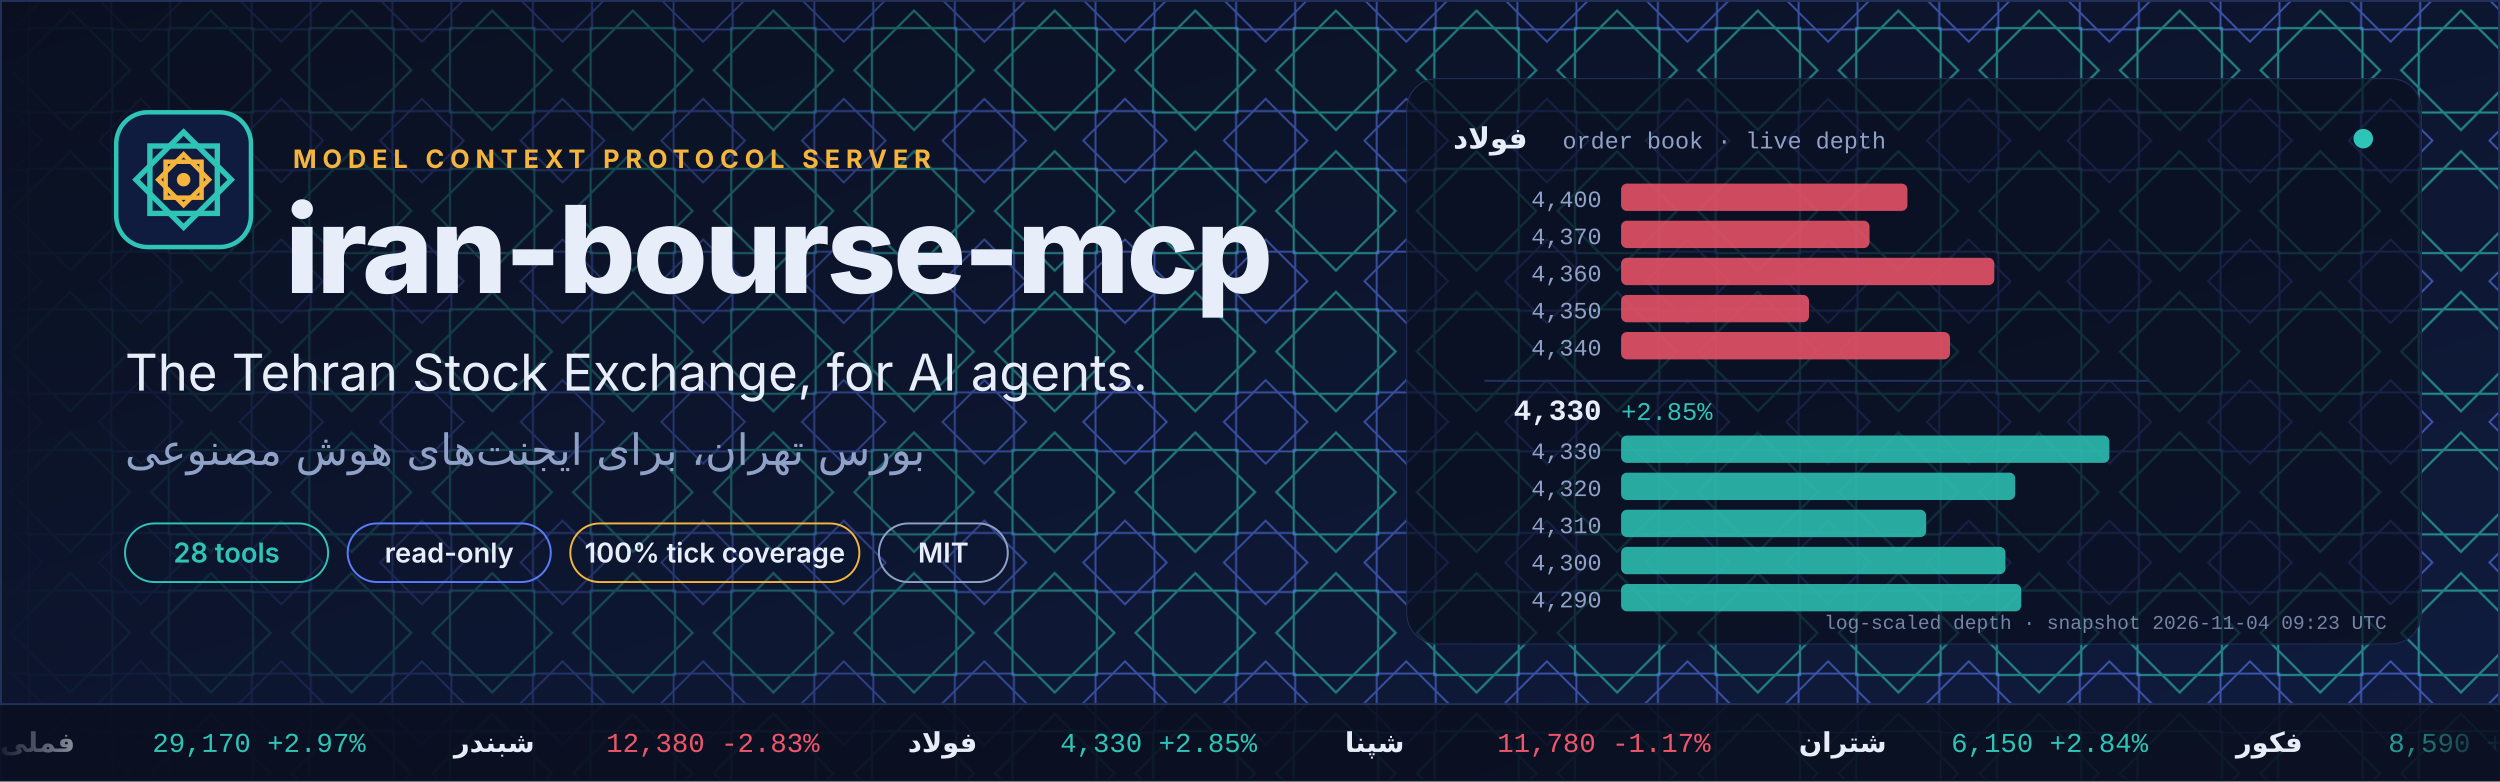
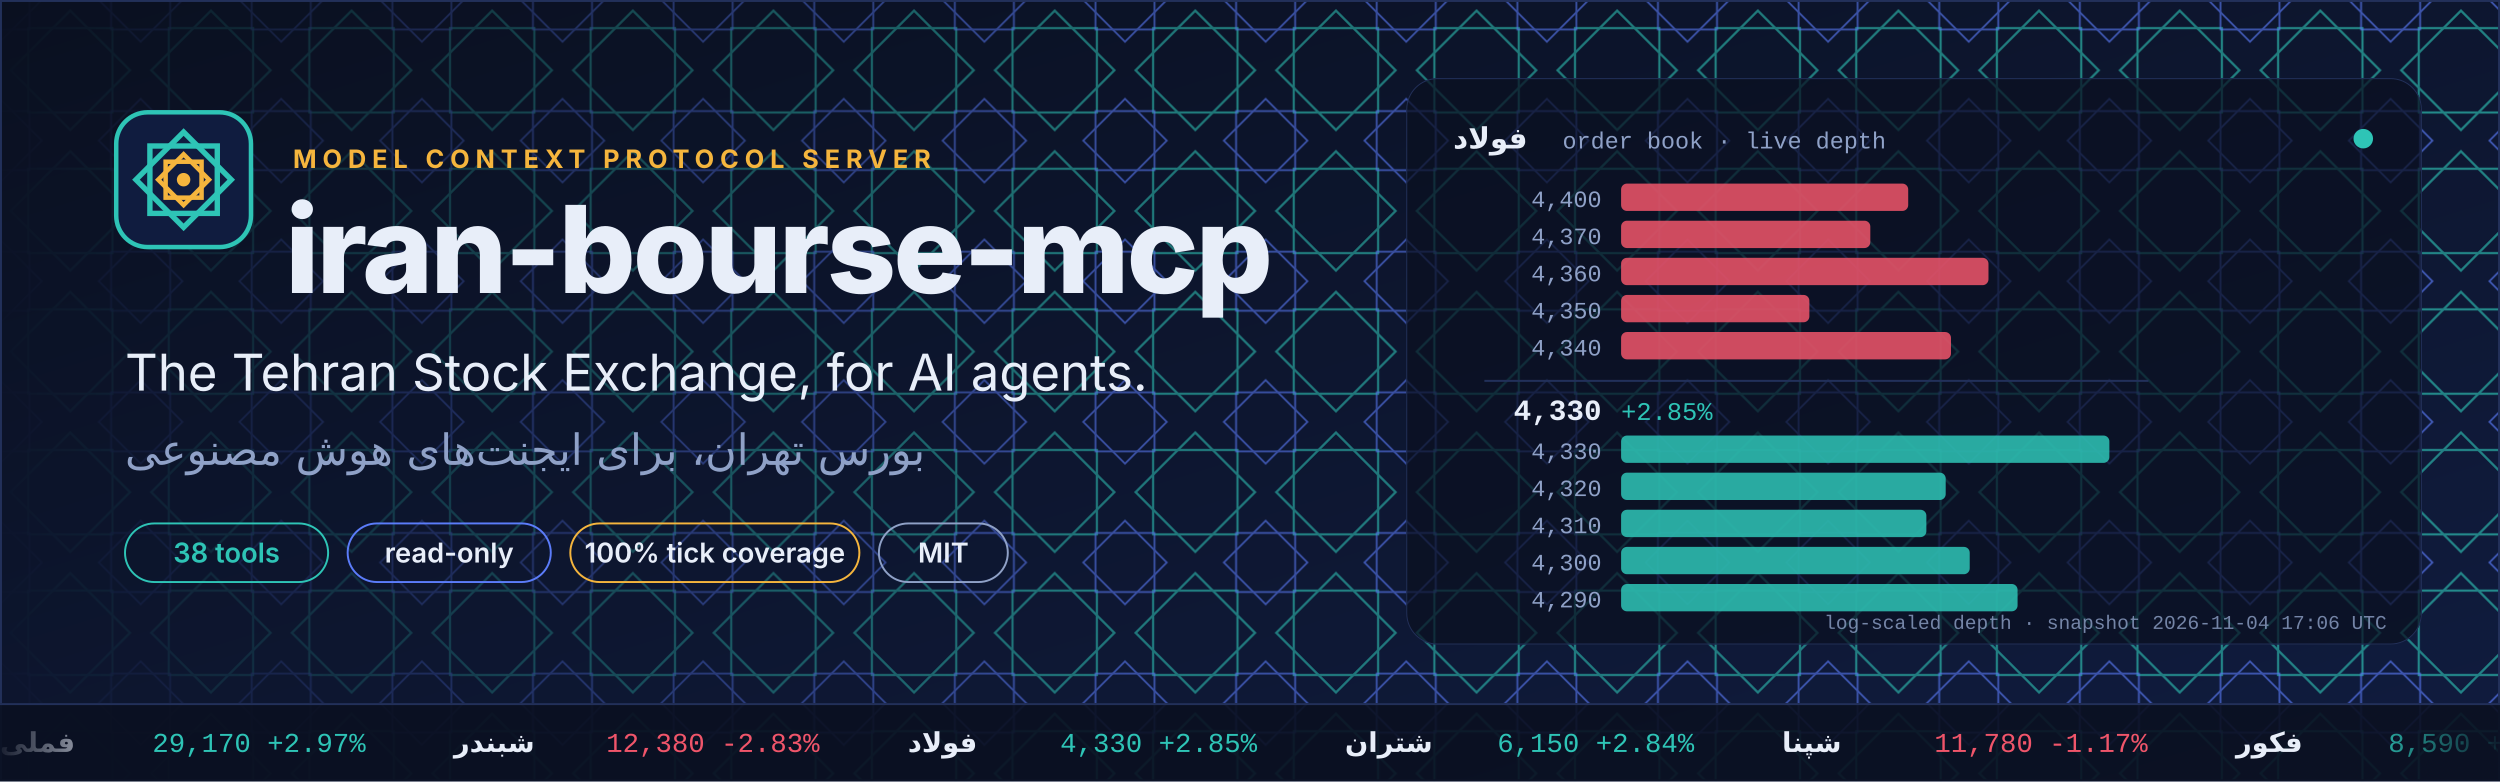
<svg xmlns="http://www.w3.org/2000/svg" viewBox="0 0 1280 400" width="1280" height="400" role="img" aria-label="iran-bourse-mcp: the Tehran Stock Exchange for AI agents">
  <defs>
    <linearGradient id="bg" x1="0" y1="0" x2="1" y2="1">
      <stop offset="0" stop-color="#0A1020" />
      <stop offset="1" stop-color="#101C3F" />
    </linearGradient>
    <linearGradient id="fade" x1="0" y1="0" x2="1" y2="0">
      <stop offset="0" stop-color="#fff" stop-opacity="0" />
      <stop offset=".45" stop-color="#fff" stop-opacity=".9" />
      <stop offset="1" stop-color="#fff" />
    </linearGradient>
    <mask id="m">
      <rect width="1280" height="400" fill="url(#fade)" />
    </mask>
    <linearGradient id="tfade" x1="0" y1="0" x2="1" y2="0">
      <stop offset="0" stop-color="#fff" stop-opacity="0" />
      <stop offset=".06" stop-color="#fff" />
      <stop offset=".94" stop-color="#fff" />
      <stop offset="1" stop-color="#fff" stop-opacity="0" />
    </linearGradient>
    <mask id="tm">
      <rect width="1280" height="40" fill="url(#tfade)" />
    </mask>
    <pattern id="tiles" width="72" height="72" patternUnits="userSpaceOnUse">
      <g transform="translate(36.0 36.0)" fill="none" stroke="#2EC4B6" stroke-width="1.2" opacity="0.6">
        <rect x="-21.6" y="-21.6" width="43.2" height="43.2" />
        <rect x="-21.6" y="-21.6" width="43.2" height="43.2" transform="rotate(45)" />
      </g>
      <g transform="translate(0 0)" fill="none" stroke="#5B7CFA" stroke-width="1" opacity="0.6">
        <rect x="-15.12" y="-15.12" width="30.24" height="30.24" />
        <rect x="-15.12" y="-15.12" width="30.24" height="30.24" transform="rotate(45)" />
      </g>
      <g transform="translate(72 0)" fill="none" stroke="#5B7CFA" stroke-width="1" opacity="0.6">
        <rect x="-15.12" y="-15.12" width="30.24" height="30.24" />
        <rect x="-15.12" y="-15.12" width="30.24" height="30.24" transform="rotate(45)" />
      </g>
      <g transform="translate(0 72)" fill="none" stroke="#5B7CFA" stroke-width="1" opacity="0.6">
        <rect x="-15.12" y="-15.12" width="30.24" height="30.24" />
        <rect x="-15.12" y="-15.12" width="30.24" height="30.24" transform="rotate(45)" />
      </g>
      <g transform="translate(72 72)" fill="none" stroke="#5B7CFA" stroke-width="1" opacity="0.6">
        <rect x="-15.12" y="-15.12" width="30.24" height="30.24" />
        <rect x="-15.12" y="-15.12" width="30.24" height="30.24" transform="rotate(45)" />
      </g>
    </pattern>
    <clipPath id="ob">
      <rect x="720" y="40" width="520" height="290" rx="16" />
    </clipPath>
  </defs>
  <rect width="1280" height="400" fill="url(#bg)" />
  <rect width="1280" height="400" fill="url(#tiles)" mask="url(#m)" />
  <rect x=".5" y=".5" width="1279" height="399" fill="none" stroke="#22305A" />
  <g transform="translate(94 92) scale(1.15)">
    <rect x="-30" y="-30" width="60" height="60" rx="14" fill="#101C3F" stroke="#2EC4B6" stroke-width="2" />
    <g transform="translate(0 0)" fill="none" stroke="#2EC4B6" stroke-width="2.4" opacity="1">
      <rect x="-15" y="-15" width="30" height="30" />
      <rect x="-15" y="-15" width="30" height="30" transform="rotate(45)" />
    </g>
    <g transform="translate(0 0)" fill="none" stroke="#F5B53D" stroke-width="2" opacity="1">
      <rect x="-8" y="-8" width="16" height="16" />
      <rect x="-8" y="-8" width="16" height="16" transform="rotate(45)" />
    </g>
    <circle r="3" fill="#F5B53D" />
  </g>
  <text x="150" y="86" font-family="'Segoe UI','Inter','Helvetica Neue',Tahoma,Arial,sans-serif" font-size="13" font-weight="700" letter-spacing="3" fill="#F5B53D">MODEL CONTEXT PROTOCOL SERVER</text>
  <text x="146" y="150" font-family="'Segoe UI','Inter','Helvetica Neue',Tahoma,Arial,sans-serif" font-size="62" font-weight="800" fill="#E8EEF9" letter-spacing="-1.5">iran-bourse-mcp</text>
  <text x="64" y="200" font-family="'Segoe UI','Inter','Helvetica Neue',Tahoma,Arial,sans-serif" font-size="26" fill="#E8EEF9">The Tehran Stock Exchange, for AI agents.</text>
  <text x="64" y="238" font-family="'Segoe UI','Inter','Helvetica Neue',Tahoma,Arial,sans-serif" font-size="22" fill="#8FA1C7" unicode-bidi="plaintext">بورس تهران، برای ایجنت‌های هوش مصنوعی</text>
  <g font-family="'Segoe UI','Inter','Helvetica Neue',Tahoma,Arial,sans-serif" font-size="14" font-weight="600">
    <rect x="64" y="268" width="104" height="30" rx="15" fill="none" stroke="#2EC4B6" />
-     <text x="116" y="288" text-anchor="middle" fill="#2EC4B6">28 tools</text>
+     <text x="116" y="288" text-anchor="middle" fill="#2EC4B6">38 tools</text>
    <rect x="178" y="268" width="104" height="30" rx="15" fill="none" stroke="#5B7CFA" />
    <text x="230" y="288" text-anchor="middle" fill="#E8EEF9">read-only</text>
    <rect x="292" y="268" width="148" height="30" rx="15" fill="none" stroke="#F5B53D" />
    <text x="366" y="288" text-anchor="middle" fill="#E8EEF9">100% tick coverage</text>
    <rect x="450" y="268" width="66" height="30" rx="15" fill="none" stroke="#8FA1C7" />
    <text x="483" y="288" text-anchor="middle" fill="#E8EEF9">MIT</text>
  </g>
  <g clip-path="url(#ob)">
    <rect x="720" y="40" width="520" height="290" rx="16" fill="#0A1020" fill-opacity=".72" stroke="#22305A" />
    <text x="744" y="76" font-family="'Segoe UI','Inter','Helvetica Neue',Tahoma,Arial,sans-serif" font-size="15" font-weight="700" fill="#E8EEF9">فولاد</text>
    <text x="800" y="76" font-family="'JetBrains Mono','SFMono-Regular',Consolas,'Liberation Mono',Menlo,monospace" font-size="12" fill="#8FA1C7">order book · live depth</text>
    <circle cx="1210" cy="71" r="5" fill="#2EC4B6">
      <animate attributeName="opacity" values="1;.25;1" dur="1.6s" repeatCount="indefinite" />
    </circle>
    <g>
-       <rect x="830" y="94" width="146.6" height="14" rx="3" fill="#F0556A" opacity=".85">
-         <animate attributeName="width" values="146.6;105.5;153.9;146.6" dur="3.0s" repeatCount="indefinite" />
+       <rect x="830" y="94" width="147.0" height="14" rx="3" fill="#F0556A" opacity=".85">
+         <animate attributeName="width" values="147.0;105.8;154.3;147.0" dur="3.0s" repeatCount="indefinite" />
      </rect>
      <text x="820" y="106" text-anchor="end" font-family="'JetBrains Mono','SFMono-Regular',Consolas,'Liberation Mono',Menlo,monospace" font-size="12" fill="#8FA1C7">4,400</text>
    </g>
    <g>
-       <rect x="830" y="113" width="127.2" height="14" rx="3" fill="#F0556A" opacity=".85">
-         <animate attributeName="width" values="127.2;91.6;133.6;127.2" dur="3.7s" repeatCount="indefinite" />
+       <rect x="830" y="113" width="127.6" height="14" rx="3" fill="#F0556A" opacity=".85">
+         <animate attributeName="width" values="127.6;91.9;134.0;127.6" dur="3.7s" repeatCount="indefinite" />
      </rect>
      <text x="820" y="125" text-anchor="end" font-family="'JetBrains Mono','SFMono-Regular',Consolas,'Liberation Mono',Menlo,monospace" font-size="12" fill="#8FA1C7">4,370</text>
    </g>
    <g>
-       <rect x="830" y="132" width="191.1" height="14" rx="3" fill="#F0556A" opacity=".85">
-         <animate attributeName="width" values="191.1;137.6;200.6;191.1" dur="4.4s" repeatCount="indefinite" />
+       <rect x="830" y="132" width="188.1" height="14" rx="3" fill="#F0556A" opacity=".85">
+         <animate attributeName="width" values="188.1;135.4;197.5;188.1" dur="4.4s" repeatCount="indefinite" />
      </rect>
      <text x="820" y="144" text-anchor="end" font-family="'JetBrains Mono','SFMono-Regular',Consolas,'Liberation Mono',Menlo,monospace" font-size="12" fill="#8FA1C7">4,360</text>
    </g>
    <g>
-       <rect x="830" y="151" width="96.2" height="14" rx="3" fill="#F0556A" opacity=".85">
-         <animate attributeName="width" values="96.2;69.2;101.0;96.2" dur="5.1s" repeatCount="indefinite" />
+       <rect x="830" y="151" width="96.4" height="14" rx="3" fill="#F0556A" opacity=".85">
+         <animate attributeName="width" values="96.4;69.4;101.2;96.4" dur="5.1s" repeatCount="indefinite" />
      </rect>
      <text x="820" y="163" text-anchor="end" font-family="'JetBrains Mono','SFMono-Regular',Consolas,'Liberation Mono',Menlo,monospace" font-size="12" fill="#8FA1C7">4,350</text>
    </g>
    <g>
-       <rect x="830" y="170" width="168.4" height="14" rx="3" fill="#F0556A" opacity=".85">
-         <animate attributeName="width" values="168.4;121.2;176.8;168.4" dur="5.8s" repeatCount="indefinite" />
+       <rect x="830" y="170" width="168.9" height="14" rx="3" fill="#F0556A" opacity=".85">
+         <animate attributeName="width" values="168.9;121.6;177.3;168.9" dur="5.8s" repeatCount="indefinite" />
      </rect>
      <text x="820" y="182" text-anchor="end" font-family="'JetBrains Mono','SFMono-Regular',Consolas,'Liberation Mono',Menlo,monospace" font-size="12" fill="#8FA1C7">4,340</text>
    </g>
    <line x1="760" x2="1100" y1="195" y2="195" stroke="#22305A" />
    <text x="820" y="215" text-anchor="end" font-family="'JetBrains Mono','SFMono-Regular',Consolas,'Liberation Mono',Menlo,monospace" font-size="15" font-weight="700" fill="#E8EEF9">4,330</text>
    <text x="830" y="215" font-family="'JetBrains Mono','SFMono-Regular',Consolas,'Liberation Mono',Menlo,monospace" font-size="13" fill="#2EC4B6">+2.85%</text>
    <g>
      <rect x="830" y="223" width="250.0" height="14" rx="3" fill="#2EC4B6" opacity=".85">
        <animate attributeName="width" values="250.0;270.0;200.0;250.0" dur="2.6s" repeatCount="indefinite" />
      </rect>
      <text x="820" y="235" text-anchor="end" font-family="'JetBrains Mono','SFMono-Regular',Consolas,'Liberation Mono',Menlo,monospace" font-size="12" fill="#8FA1C7">4,330</text>
    </g>
    <g>
-       <rect x="830" y="242" width="201.8" height="14" rx="3" fill="#2EC4B6" opacity=".85">
-         <animate attributeName="width" values="201.8;218.0;161.5;201.8" dur="3.2s" repeatCount="indefinite" />
+       <rect x="830" y="242" width="166.2" height="14" rx="3" fill="#2EC4B6" opacity=".85">
+         <animate attributeName="width" values="166.2;179.5;133.0;166.2" dur="3.2s" repeatCount="indefinite" />
      </rect>
      <text x="820" y="254" text-anchor="end" font-family="'JetBrains Mono','SFMono-Regular',Consolas,'Liberation Mono',Menlo,monospace" font-size="12" fill="#8FA1C7">4,320</text>
    </g>
    <g>
-       <rect x="830" y="261" width="156.2" height="14" rx="3" fill="#2EC4B6" opacity=".85">
-         <animate attributeName="width" values="156.2;168.7;124.9;156.2" dur="3.8s" repeatCount="indefinite" />
+       <rect x="830" y="261" width="156.3" height="14" rx="3" fill="#2EC4B6" opacity=".85">
+         <animate attributeName="width" values="156.3;168.8;125.0;156.3" dur="3.8s" repeatCount="indefinite" />
      </rect>
      <text x="820" y="273" text-anchor="end" font-family="'JetBrains Mono','SFMono-Regular',Consolas,'Liberation Mono',Menlo,monospace" font-size="12" fill="#8FA1C7">4,310</text>
    </g>
    <g>
-       <rect x="830" y="280" width="196.8" height="14" rx="3" fill="#2EC4B6" opacity=".85">
-         <animate attributeName="width" values="196.8;212.5;157.4;196.8" dur="4.4s" repeatCount="indefinite" />
+       <rect x="830" y="280" width="178.5" height="14" rx="3" fill="#2EC4B6" opacity=".85">
+         <animate attributeName="width" values="178.5;192.8;142.8;178.5" dur="4.4s" repeatCount="indefinite" />
      </rect>
      <text x="820" y="292" text-anchor="end" font-family="'JetBrains Mono','SFMono-Regular',Consolas,'Liberation Mono',Menlo,monospace" font-size="12" fill="#8FA1C7">4,300</text>
    </g>
    <g>
-       <rect x="830" y="299" width="204.9" height="14" rx="3" fill="#2EC4B6" opacity=".85">
-         <animate attributeName="width" values="204.9;221.3;163.9;204.9" dur="5.0s" repeatCount="indefinite" />
+       <rect x="830" y="299" width="203.0" height="14" rx="3" fill="#2EC4B6" opacity=".85">
+         <animate attributeName="width" values="203.0;219.2;162.4;203.0" dur="5.0s" repeatCount="indefinite" />
      </rect>
      <text x="820" y="311" text-anchor="end" font-family="'JetBrains Mono','SFMono-Regular',Consolas,'Liberation Mono',Menlo,monospace" font-size="12" fill="#8FA1C7">4,290</text>
    </g>
  </g>
-   <text x="1222" y="322" text-anchor="end" font-family="'JetBrains Mono','SFMono-Regular',Consolas,'Liberation Mono',Menlo,monospace" font-size="10" fill="#8FA1C7" opacity=".8">log-scaled depth · snapshot 2026-11-04 09:23 UTC</text>
+   <text x="1222" y="322" text-anchor="end" font-family="'JetBrains Mono','SFMono-Regular',Consolas,'Liberation Mono',Menlo,monospace" font-size="10" fill="#8FA1C7" opacity=".8">log-scaled depth · snapshot 2026-11-04 17:06 UTC</text>
  <rect x="0" y="360" width="1280" height="40" fill="#0A1020" opacity=".9" />
  <line x1="0" x2="1280" y1="360.5" y2="360.5" stroke="#22305A" />
  <g mask="url(#tm)" transform="translate(0 360)">
    <g transform="translate(0 25)">
      <g>
        <animateTransform attributeName="transform" type="translate" from="0 0" to="-3211 0" dur="58s" repeatCount="indefinite" />
        <text x="0" y="0" font-family="'Segoe UI','Inter','Helvetica Neue',Tahoma,Arial,sans-serif" font-size="14" font-weight="700" fill="#E8EEF9">فملی</text>
        <text x="78" y="0" font-family="'JetBrains Mono','SFMono-Regular',Consolas,'Liberation Mono',Menlo,monospace" font-size="14" fill="#2EC4B6">29,170  +2.97%</text>
        <text x="232.4" y="0" font-family="'Segoe UI','Inter','Helvetica Neue',Tahoma,Arial,sans-serif" font-size="14" font-weight="700" fill="#E8EEF9">شبندر</text>
        <text x="310.4" y="0" font-family="'JetBrains Mono','SFMono-Regular',Consolas,'Liberation Mono',Menlo,monospace" font-size="14" fill="#F0556A">12,380  -2.83%</text>
        <text x="464.8" y="0" font-family="'Segoe UI','Inter','Helvetica Neue',Tahoma,Arial,sans-serif" font-size="14" font-weight="700" fill="#E8EEF9">فولاد</text>
        <text x="542.8" y="0" font-family="'JetBrains Mono','SFMono-Regular',Consolas,'Liberation Mono',Menlo,monospace" font-size="14" fill="#2EC4B6">4,330  +2.85%</text>
-         <text x="688.6" y="0" font-family="'Segoe UI','Inter','Helvetica Neue',Tahoma,Arial,sans-serif" font-size="14" font-weight="700" fill="#E8EEF9">شپنا</text>
-         <text x="766.6" y="0" font-family="'JetBrains Mono','SFMono-Regular',Consolas,'Liberation Mono',Menlo,monospace" font-size="14" fill="#F0556A">11,780  -1.17%</text>
-         <text x="921" y="0" font-family="'Segoe UI','Inter','Helvetica Neue',Tahoma,Arial,sans-serif" font-size="14" font-weight="700" fill="#E8EEF9">شتران</text>
-         <text x="999" y="0" font-family="'JetBrains Mono','SFMono-Regular',Consolas,'Liberation Mono',Menlo,monospace" font-size="14" fill="#2EC4B6">6,150  +2.84%</text>
+         <text x="688.6" y="0" font-family="'Segoe UI','Inter','Helvetica Neue',Tahoma,Arial,sans-serif" font-size="14" font-weight="700" fill="#E8EEF9">شتران</text>
+         <text x="766.6" y="0" font-family="'JetBrains Mono','SFMono-Regular',Consolas,'Liberation Mono',Menlo,monospace" font-size="14" fill="#2EC4B6">6,150  +2.84%</text>
+         <text x="912.4" y="0" font-family="'Segoe UI','Inter','Helvetica Neue',Tahoma,Arial,sans-serif" font-size="14" font-weight="700" fill="#E8EEF9">شپنا</text>
+         <text x="990.4" y="0" font-family="'JetBrains Mono','SFMono-Regular',Consolas,'Liberation Mono',Menlo,monospace" font-size="14" fill="#F0556A">11,780  -1.17%</text>
        <text x="1144.8" y="0" font-family="'Segoe UI','Inter','Helvetica Neue',Tahoma,Arial,sans-serif" font-size="14" font-weight="700" fill="#E8EEF9">فکور</text>
        <text x="1222.8" y="0" font-family="'JetBrains Mono','SFMono-Regular',Consolas,'Liberation Mono',Menlo,monospace" font-size="14" fill="#2EC4B6">8,590  +2.02%</text>
        <text x="1368.6" y="0" font-family="'Segoe UI','Inter','Helvetica Neue',Tahoma,Arial,sans-serif" font-size="14" font-weight="700" fill="#E8EEF9">وبملت</text>
        <text x="1446.6" y="0" font-family="'JetBrains Mono','SFMono-Regular',Consolas,'Liberation Mono',Menlo,monospace" font-size="14" fill="#2EC4B6">1,434  +2.94%</text>
-         <text x="1592.4" y="0" font-family="'Segoe UI','Inter','Helvetica Neue',Tahoma,Arial,sans-serif" font-size="14" font-weight="700" fill="#E8EEF9">فزر</text>
-         <text x="1670.4" y="0" font-family="'JetBrains Mono','SFMono-Regular',Consolas,'Liberation Mono',Menlo,monospace" font-size="14" fill="#2EC4B6">322,500  +2.97%</text>
-         <text x="1833.4" y="0" font-family="'Segoe UI','Inter','Helvetica Neue',Tahoma,Arial,sans-serif" font-size="14" font-weight="700" fill="#E8EEF9">فپردیس</text>
-         <text x="1911.4" y="0" font-family="'JetBrains Mono','SFMono-Regular',Consolas,'Liberation Mono',Menlo,monospace" font-size="14" fill="#F0556A">101,100  -0.79%</text>
-         <text x="2074.4" y="0" font-family="'Segoe UI','Inter','Helvetica Neue',Tahoma,Arial,sans-serif" font-size="14" font-weight="700" fill="#E8EEF9">انتخاب</text>
-         <text x="2152.4" y="0" font-family="'JetBrains Mono','SFMono-Regular',Consolas,'Liberation Mono',Menlo,monospace" font-size="14" fill="#2EC4B6">2,676  +2.96%</text>
-         <text x="2298.2" y="0" font-family="'Segoe UI','Inter','Helvetica Neue',Tahoma,Arial,sans-serif" font-size="14" font-weight="700" fill="#E8EEF9">فنقره</text>
-         <text x="2376.2" y="0" font-family="'JetBrains Mono','SFMono-Regular',Consolas,'Liberation Mono',Menlo,monospace" font-size="14" fill="#2EC4B6">30,200  +2.97%</text>
-         <text x="2530.6" y="0" font-family="'Segoe UI','Inter','Helvetica Neue',Tahoma,Arial,sans-serif" font-size="14" font-weight="700" fill="#E8EEF9">وکغدیر</text>
-         <text x="2608.6" y="0" font-family="'JetBrains Mono','SFMono-Regular',Consolas,'Liberation Mono',Menlo,monospace" font-size="14" fill="#2EC4B6">9,220  +2.90%</text>
-         <text x="2754.4" y="0" font-family="'Segoe UI','Inter','Helvetica Neue',Tahoma,Arial,sans-serif" font-size="14" font-weight="700" fill="#E8EEF9">تاصیکو</text>
-         <text x="2832.4" y="0" font-family="'JetBrains Mono','SFMono-Regular',Consolas,'Liberation Mono',Menlo,monospace" font-size="14" fill="#2EC4B6">38,710  +2.98%</text>
-         <text x="2986.8" y="0" font-family="'Segoe UI','Inter','Helvetica Neue',Tahoma,Arial,sans-serif" font-size="14" font-weight="700" fill="#E8EEF9">وبصادر</text>
-         <text x="3064.8" y="0" font-family="'JetBrains Mono','SFMono-Regular',Consolas,'Liberation Mono',Menlo,monospace" font-size="14" fill="#2EC4B6">1,015  +2.94%</text>
+         <text x="1592.4" y="0" font-family="'Segoe UI','Inter','Helvetica Neue',Tahoma,Arial,sans-serif" font-size="14" font-weight="700" fill="#E8EEF9">جم2</text>
+         <text x="1670.4" y="0" font-family="'JetBrains Mono','SFMono-Regular',Consolas,'Liberation Mono',Menlo,monospace" font-size="14" fill="#2EC4B6">74,120  +2.99%</text>
+         <text x="1824.8" y="0" font-family="'Segoe UI','Inter','Helvetica Neue',Tahoma,Arial,sans-serif" font-size="14" font-weight="700" fill="#E8EEF9">فخوز2</text>
+         <text x="1902.8" y="0" font-family="'JetBrains Mono','SFMono-Regular',Consolas,'Liberation Mono',Menlo,monospace" font-size="14" fill="#2EC4B6">3,600  +1.41%</text>
+         <text x="2048.6" y="0" font-family="'Segoe UI','Inter','Helvetica Neue',Tahoma,Arial,sans-serif" font-size="14" font-weight="700" fill="#E8EEF9">فزر</text>
+         <text x="2126.6" y="0" font-family="'JetBrains Mono','SFMono-Regular',Consolas,'Liberation Mono',Menlo,monospace" font-size="14" fill="#2EC4B6">322,500  +2.97%</text>
+         <text x="2289.6" y="0" font-family="'Segoe UI','Inter','Helvetica Neue',Tahoma,Arial,sans-serif" font-size="14" font-weight="700" fill="#E8EEF9">فپردیس</text>
+         <text x="2367.6" y="0" font-family="'JetBrains Mono','SFMono-Regular',Consolas,'Liberation Mono',Menlo,monospace" font-size="14" fill="#F0556A">101,100  -0.79%</text>
+         <text x="2530.6" y="0" font-family="'Segoe UI','Inter','Helvetica Neue',Tahoma,Arial,sans-serif" font-size="14" font-weight="700" fill="#E8EEF9">انتخاب</text>
+         <text x="2608.6" y="0" font-family="'JetBrains Mono','SFMono-Regular',Consolas,'Liberation Mono',Menlo,monospace" font-size="14" fill="#2EC4B6">2,676  +2.96%</text>
+         <text x="2754.4" y="0" font-family="'Segoe UI','Inter','Helvetica Neue',Tahoma,Arial,sans-serif" font-size="14" font-weight="700" fill="#E8EEF9">فنقره</text>
+         <text x="2832.4" y="0" font-family="'JetBrains Mono','SFMono-Regular',Consolas,'Liberation Mono',Menlo,monospace" font-size="14" fill="#2EC4B6">30,200  +2.97%</text>
+         <text x="2986.8" y="0" font-family="'Segoe UI','Inter','Helvetica Neue',Tahoma,Arial,sans-serif" font-size="14" font-weight="700" fill="#E8EEF9">وکغدیر</text>
+         <text x="3064.8" y="0" font-family="'JetBrains Mono','SFMono-Regular',Consolas,'Liberation Mono',Menlo,monospace" font-size="14" fill="#2EC4B6">9,220  +2.90%</text>
        <g transform="translate(3211 0)">
          <text x="0" y="0" font-family="'Segoe UI','Inter','Helvetica Neue',Tahoma,Arial,sans-serif" font-size="14" font-weight="700" fill="#E8EEF9">فملی</text>
          <text x="78" y="0" font-family="'JetBrains Mono','SFMono-Regular',Consolas,'Liberation Mono',Menlo,monospace" font-size="14" fill="#2EC4B6">29,170  +2.97%</text>
          <text x="232.4" y="0" font-family="'Segoe UI','Inter','Helvetica Neue',Tahoma,Arial,sans-serif" font-size="14" font-weight="700" fill="#E8EEF9">شبندر</text>
          <text x="310.4" y="0" font-family="'JetBrains Mono','SFMono-Regular',Consolas,'Liberation Mono',Menlo,monospace" font-size="14" fill="#F0556A">12,380  -2.83%</text>
          <text x="464.8" y="0" font-family="'Segoe UI','Inter','Helvetica Neue',Tahoma,Arial,sans-serif" font-size="14" font-weight="700" fill="#E8EEF9">فولاد</text>
          <text x="542.8" y="0" font-family="'JetBrains Mono','SFMono-Regular',Consolas,'Liberation Mono',Menlo,monospace" font-size="14" fill="#2EC4B6">4,330  +2.85%</text>
-           <text x="688.6" y="0" font-family="'Segoe UI','Inter','Helvetica Neue',Tahoma,Arial,sans-serif" font-size="14" font-weight="700" fill="#E8EEF9">شپنا</text>
-           <text x="766.6" y="0" font-family="'JetBrains Mono','SFMono-Regular',Consolas,'Liberation Mono',Menlo,monospace" font-size="14" fill="#F0556A">11,780  -1.17%</text>
-           <text x="921" y="0" font-family="'Segoe UI','Inter','Helvetica Neue',Tahoma,Arial,sans-serif" font-size="14" font-weight="700" fill="#E8EEF9">شتران</text>
-           <text x="999" y="0" font-family="'JetBrains Mono','SFMono-Regular',Consolas,'Liberation Mono',Menlo,monospace" font-size="14" fill="#2EC4B6">6,150  +2.84%</text>
+           <text x="688.6" y="0" font-family="'Segoe UI','Inter','Helvetica Neue',Tahoma,Arial,sans-serif" font-size="14" font-weight="700" fill="#E8EEF9">شتران</text>
+           <text x="766.6" y="0" font-family="'JetBrains Mono','SFMono-Regular',Consolas,'Liberation Mono',Menlo,monospace" font-size="14" fill="#2EC4B6">6,150  +2.84%</text>
+           <text x="912.4" y="0" font-family="'Segoe UI','Inter','Helvetica Neue',Tahoma,Arial,sans-serif" font-size="14" font-weight="700" fill="#E8EEF9">شپنا</text>
+           <text x="990.4" y="0" font-family="'JetBrains Mono','SFMono-Regular',Consolas,'Liberation Mono',Menlo,monospace" font-size="14" fill="#F0556A">11,780  -1.17%</text>
          <text x="1144.8" y="0" font-family="'Segoe UI','Inter','Helvetica Neue',Tahoma,Arial,sans-serif" font-size="14" font-weight="700" fill="#E8EEF9">فکور</text>
          <text x="1222.8" y="0" font-family="'JetBrains Mono','SFMono-Regular',Consolas,'Liberation Mono',Menlo,monospace" font-size="14" fill="#2EC4B6">8,590  +2.02%</text>
          <text x="1368.6" y="0" font-family="'Segoe UI','Inter','Helvetica Neue',Tahoma,Arial,sans-serif" font-size="14" font-weight="700" fill="#E8EEF9">وبملت</text>
          <text x="1446.6" y="0" font-family="'JetBrains Mono','SFMono-Regular',Consolas,'Liberation Mono',Menlo,monospace" font-size="14" fill="#2EC4B6">1,434  +2.94%</text>
-           <text x="1592.4" y="0" font-family="'Segoe UI','Inter','Helvetica Neue',Tahoma,Arial,sans-serif" font-size="14" font-weight="700" fill="#E8EEF9">فزر</text>
-           <text x="1670.4" y="0" font-family="'JetBrains Mono','SFMono-Regular',Consolas,'Liberation Mono',Menlo,monospace" font-size="14" fill="#2EC4B6">322,500  +2.97%</text>
-           <text x="1833.4" y="0" font-family="'Segoe UI','Inter','Helvetica Neue',Tahoma,Arial,sans-serif" font-size="14" font-weight="700" fill="#E8EEF9">فپردیس</text>
-           <text x="1911.4" y="0" font-family="'JetBrains Mono','SFMono-Regular',Consolas,'Liberation Mono',Menlo,monospace" font-size="14" fill="#F0556A">101,100  -0.79%</text>
-           <text x="2074.4" y="0" font-family="'Segoe UI','Inter','Helvetica Neue',Tahoma,Arial,sans-serif" font-size="14" font-weight="700" fill="#E8EEF9">انتخاب</text>
-           <text x="2152.4" y="0" font-family="'JetBrains Mono','SFMono-Regular',Consolas,'Liberation Mono',Menlo,monospace" font-size="14" fill="#2EC4B6">2,676  +2.96%</text>
-           <text x="2298.2" y="0" font-family="'Segoe UI','Inter','Helvetica Neue',Tahoma,Arial,sans-serif" font-size="14" font-weight="700" fill="#E8EEF9">فنقره</text>
-           <text x="2376.2" y="0" font-family="'JetBrains Mono','SFMono-Regular',Consolas,'Liberation Mono',Menlo,monospace" font-size="14" fill="#2EC4B6">30,200  +2.97%</text>
-           <text x="2530.6" y="0" font-family="'Segoe UI','Inter','Helvetica Neue',Tahoma,Arial,sans-serif" font-size="14" font-weight="700" fill="#E8EEF9">وکغدیر</text>
-           <text x="2608.6" y="0" font-family="'JetBrains Mono','SFMono-Regular',Consolas,'Liberation Mono',Menlo,monospace" font-size="14" fill="#2EC4B6">9,220  +2.90%</text>
-           <text x="2754.4" y="0" font-family="'Segoe UI','Inter','Helvetica Neue',Tahoma,Arial,sans-serif" font-size="14" font-weight="700" fill="#E8EEF9">تاصیکو</text>
-           <text x="2832.4" y="0" font-family="'JetBrains Mono','SFMono-Regular',Consolas,'Liberation Mono',Menlo,monospace" font-size="14" fill="#2EC4B6">38,710  +2.98%</text>
-           <text x="2986.8" y="0" font-family="'Segoe UI','Inter','Helvetica Neue',Tahoma,Arial,sans-serif" font-size="14" font-weight="700" fill="#E8EEF9">وبصادر</text>
-           <text x="3064.8" y="0" font-family="'JetBrains Mono','SFMono-Regular',Consolas,'Liberation Mono',Menlo,monospace" font-size="14" fill="#2EC4B6">1,015  +2.94%</text>
+           <text x="1592.4" y="0" font-family="'Segoe UI','Inter','Helvetica Neue',Tahoma,Arial,sans-serif" font-size="14" font-weight="700" fill="#E8EEF9">جم2</text>
+           <text x="1670.4" y="0" font-family="'JetBrains Mono','SFMono-Regular',Consolas,'Liberation Mono',Menlo,monospace" font-size="14" fill="#2EC4B6">74,120  +2.99%</text>
+           <text x="1824.8" y="0" font-family="'Segoe UI','Inter','Helvetica Neue',Tahoma,Arial,sans-serif" font-size="14" font-weight="700" fill="#E8EEF9">فخوز2</text>
+           <text x="1902.8" y="0" font-family="'JetBrains Mono','SFMono-Regular',Consolas,'Liberation Mono',Menlo,monospace" font-size="14" fill="#2EC4B6">3,600  +1.41%</text>
+           <text x="2048.6" y="0" font-family="'Segoe UI','Inter','Helvetica Neue',Tahoma,Arial,sans-serif" font-size="14" font-weight="700" fill="#E8EEF9">فزر</text>
+           <text x="2126.6" y="0" font-family="'JetBrains Mono','SFMono-Regular',Consolas,'Liberation Mono',Menlo,monospace" font-size="14" fill="#2EC4B6">322,500  +2.97%</text>
+           <text x="2289.6" y="0" font-family="'Segoe UI','Inter','Helvetica Neue',Tahoma,Arial,sans-serif" font-size="14" font-weight="700" fill="#E8EEF9">فپردیس</text>
+           <text x="2367.6" y="0" font-family="'JetBrains Mono','SFMono-Regular',Consolas,'Liberation Mono',Menlo,monospace" font-size="14" fill="#F0556A">101,100  -0.79%</text>
+           <text x="2530.6" y="0" font-family="'Segoe UI','Inter','Helvetica Neue',Tahoma,Arial,sans-serif" font-size="14" font-weight="700" fill="#E8EEF9">انتخاب</text>
+           <text x="2608.6" y="0" font-family="'JetBrains Mono','SFMono-Regular',Consolas,'Liberation Mono',Menlo,monospace" font-size="14" fill="#2EC4B6">2,676  +2.96%</text>
+           <text x="2754.4" y="0" font-family="'Segoe UI','Inter','Helvetica Neue',Tahoma,Arial,sans-serif" font-size="14" font-weight="700" fill="#E8EEF9">فنقره</text>
+           <text x="2832.4" y="0" font-family="'JetBrains Mono','SFMono-Regular',Consolas,'Liberation Mono',Menlo,monospace" font-size="14" fill="#2EC4B6">30,200  +2.97%</text>
+           <text x="2986.8" y="0" font-family="'Segoe UI','Inter','Helvetica Neue',Tahoma,Arial,sans-serif" font-size="14" font-weight="700" fill="#E8EEF9">وکغدیر</text>
+           <text x="3064.8" y="0" font-family="'JetBrains Mono','SFMono-Regular',Consolas,'Liberation Mono',Menlo,monospace" font-size="14" fill="#2EC4B6">9,220  +2.90%</text>
        </g>
        <g transform="translate(6421 0)">
          <text x="0" y="0" font-family="'Segoe UI','Inter','Helvetica Neue',Tahoma,Arial,sans-serif" font-size="14" font-weight="700" fill="#E8EEF9">فملی</text>
          <text x="78" y="0" font-family="'JetBrains Mono','SFMono-Regular',Consolas,'Liberation Mono',Menlo,monospace" font-size="14" fill="#2EC4B6">29,170  +2.97%</text>
          <text x="232.4" y="0" font-family="'Segoe UI','Inter','Helvetica Neue',Tahoma,Arial,sans-serif" font-size="14" font-weight="700" fill="#E8EEF9">شبندر</text>
          <text x="310.4" y="0" font-family="'JetBrains Mono','SFMono-Regular',Consolas,'Liberation Mono',Menlo,monospace" font-size="14" fill="#F0556A">12,380  -2.83%</text>
          <text x="464.8" y="0" font-family="'Segoe UI','Inter','Helvetica Neue',Tahoma,Arial,sans-serif" font-size="14" font-weight="700" fill="#E8EEF9">فولاد</text>
          <text x="542.8" y="0" font-family="'JetBrains Mono','SFMono-Regular',Consolas,'Liberation Mono',Menlo,monospace" font-size="14" fill="#2EC4B6">4,330  +2.85%</text>
-           <text x="688.6" y="0" font-family="'Segoe UI','Inter','Helvetica Neue',Tahoma,Arial,sans-serif" font-size="14" font-weight="700" fill="#E8EEF9">شپنا</text>
-           <text x="766.6" y="0" font-family="'JetBrains Mono','SFMono-Regular',Consolas,'Liberation Mono',Menlo,monospace" font-size="14" fill="#F0556A">11,780  -1.17%</text>
-           <text x="921" y="0" font-family="'Segoe UI','Inter','Helvetica Neue',Tahoma,Arial,sans-serif" font-size="14" font-weight="700" fill="#E8EEF9">شتران</text>
-           <text x="999" y="0" font-family="'JetBrains Mono','SFMono-Regular',Consolas,'Liberation Mono',Menlo,monospace" font-size="14" fill="#2EC4B6">6,150  +2.84%</text>
+           <text x="688.6" y="0" font-family="'Segoe UI','Inter','Helvetica Neue',Tahoma,Arial,sans-serif" font-size="14" font-weight="700" fill="#E8EEF9">شتران</text>
+           <text x="766.6" y="0" font-family="'JetBrains Mono','SFMono-Regular',Consolas,'Liberation Mono',Menlo,monospace" font-size="14" fill="#2EC4B6">6,150  +2.84%</text>
+           <text x="912.4" y="0" font-family="'Segoe UI','Inter','Helvetica Neue',Tahoma,Arial,sans-serif" font-size="14" font-weight="700" fill="#E8EEF9">شپنا</text>
+           <text x="990.4" y="0" font-family="'JetBrains Mono','SFMono-Regular',Consolas,'Liberation Mono',Menlo,monospace" font-size="14" fill="#F0556A">11,780  -1.17%</text>
          <text x="1144.8" y="0" font-family="'Segoe UI','Inter','Helvetica Neue',Tahoma,Arial,sans-serif" font-size="14" font-weight="700" fill="#E8EEF9">فکور</text>
          <text x="1222.8" y="0" font-family="'JetBrains Mono','SFMono-Regular',Consolas,'Liberation Mono',Menlo,monospace" font-size="14" fill="#2EC4B6">8,590  +2.02%</text>
          <text x="1368.6" y="0" font-family="'Segoe UI','Inter','Helvetica Neue',Tahoma,Arial,sans-serif" font-size="14" font-weight="700" fill="#E8EEF9">وبملت</text>
          <text x="1446.6" y="0" font-family="'JetBrains Mono','SFMono-Regular',Consolas,'Liberation Mono',Menlo,monospace" font-size="14" fill="#2EC4B6">1,434  +2.94%</text>
-           <text x="1592.4" y="0" font-family="'Segoe UI','Inter','Helvetica Neue',Tahoma,Arial,sans-serif" font-size="14" font-weight="700" fill="#E8EEF9">فزر</text>
-           <text x="1670.4" y="0" font-family="'JetBrains Mono','SFMono-Regular',Consolas,'Liberation Mono',Menlo,monospace" font-size="14" fill="#2EC4B6">322,500  +2.97%</text>
-           <text x="1833.4" y="0" font-family="'Segoe UI','Inter','Helvetica Neue',Tahoma,Arial,sans-serif" font-size="14" font-weight="700" fill="#E8EEF9">فپردیس</text>
-           <text x="1911.4" y="0" font-family="'JetBrains Mono','SFMono-Regular',Consolas,'Liberation Mono',Menlo,monospace" font-size="14" fill="#F0556A">101,100  -0.79%</text>
-           <text x="2074.4" y="0" font-family="'Segoe UI','Inter','Helvetica Neue',Tahoma,Arial,sans-serif" font-size="14" font-weight="700" fill="#E8EEF9">انتخاب</text>
-           <text x="2152.4" y="0" font-family="'JetBrains Mono','SFMono-Regular',Consolas,'Liberation Mono',Menlo,monospace" font-size="14" fill="#2EC4B6">2,676  +2.96%</text>
-           <text x="2298.2" y="0" font-family="'Segoe UI','Inter','Helvetica Neue',Tahoma,Arial,sans-serif" font-size="14" font-weight="700" fill="#E8EEF9">فنقره</text>
-           <text x="2376.2" y="0" font-family="'JetBrains Mono','SFMono-Regular',Consolas,'Liberation Mono',Menlo,monospace" font-size="14" fill="#2EC4B6">30,200  +2.97%</text>
-           <text x="2530.6" y="0" font-family="'Segoe UI','Inter','Helvetica Neue',Tahoma,Arial,sans-serif" font-size="14" font-weight="700" fill="#E8EEF9">وکغدیر</text>
-           <text x="2608.6" y="0" font-family="'JetBrains Mono','SFMono-Regular',Consolas,'Liberation Mono',Menlo,monospace" font-size="14" fill="#2EC4B6">9,220  +2.90%</text>
-           <text x="2754.4" y="0" font-family="'Segoe UI','Inter','Helvetica Neue',Tahoma,Arial,sans-serif" font-size="14" font-weight="700" fill="#E8EEF9">تاصیکو</text>
-           <text x="2832.4" y="0" font-family="'JetBrains Mono','SFMono-Regular',Consolas,'Liberation Mono',Menlo,monospace" font-size="14" fill="#2EC4B6">38,710  +2.98%</text>
-           <text x="2986.8" y="0" font-family="'Segoe UI','Inter','Helvetica Neue',Tahoma,Arial,sans-serif" font-size="14" font-weight="700" fill="#E8EEF9">وبصادر</text>
-           <text x="3064.8" y="0" font-family="'JetBrains Mono','SFMono-Regular',Consolas,'Liberation Mono',Menlo,monospace" font-size="14" fill="#2EC4B6">1,015  +2.94%</text>
+           <text x="1592.4" y="0" font-family="'Segoe UI','Inter','Helvetica Neue',Tahoma,Arial,sans-serif" font-size="14" font-weight="700" fill="#E8EEF9">جم2</text>
+           <text x="1670.4" y="0" font-family="'JetBrains Mono','SFMono-Regular',Consolas,'Liberation Mono',Menlo,monospace" font-size="14" fill="#2EC4B6">74,120  +2.99%</text>
+           <text x="1824.8" y="0" font-family="'Segoe UI','Inter','Helvetica Neue',Tahoma,Arial,sans-serif" font-size="14" font-weight="700" fill="#E8EEF9">فخوز2</text>
+           <text x="1902.8" y="0" font-family="'JetBrains Mono','SFMono-Regular',Consolas,'Liberation Mono',Menlo,monospace" font-size="14" fill="#2EC4B6">3,600  +1.41%</text>
+           <text x="2048.6" y="0" font-family="'Segoe UI','Inter','Helvetica Neue',Tahoma,Arial,sans-serif" font-size="14" font-weight="700" fill="#E8EEF9">فزر</text>
+           <text x="2126.6" y="0" font-family="'JetBrains Mono','SFMono-Regular',Consolas,'Liberation Mono',Menlo,monospace" font-size="14" fill="#2EC4B6">322,500  +2.97%</text>
+           <text x="2289.6" y="0" font-family="'Segoe UI','Inter','Helvetica Neue',Tahoma,Arial,sans-serif" font-size="14" font-weight="700" fill="#E8EEF9">فپردیس</text>
+           <text x="2367.6" y="0" font-family="'JetBrains Mono','SFMono-Regular',Consolas,'Liberation Mono',Menlo,monospace" font-size="14" fill="#F0556A">101,100  -0.79%</text>
+           <text x="2530.6" y="0" font-family="'Segoe UI','Inter','Helvetica Neue',Tahoma,Arial,sans-serif" font-size="14" font-weight="700" fill="#E8EEF9">انتخاب</text>
+           <text x="2608.6" y="0" font-family="'JetBrains Mono','SFMono-Regular',Consolas,'Liberation Mono',Menlo,monospace" font-size="14" fill="#2EC4B6">2,676  +2.96%</text>
+           <text x="2754.4" y="0" font-family="'Segoe UI','Inter','Helvetica Neue',Tahoma,Arial,sans-serif" font-size="14" font-weight="700" fill="#E8EEF9">فنقره</text>
+           <text x="2832.4" y="0" font-family="'JetBrains Mono','SFMono-Regular',Consolas,'Liberation Mono',Menlo,monospace" font-size="14" fill="#2EC4B6">30,200  +2.97%</text>
+           <text x="2986.8" y="0" font-family="'Segoe UI','Inter','Helvetica Neue',Tahoma,Arial,sans-serif" font-size="14" font-weight="700" fill="#E8EEF9">وکغدیر</text>
+           <text x="3064.8" y="0" font-family="'JetBrains Mono','SFMono-Regular',Consolas,'Liberation Mono',Menlo,monospace" font-size="14" fill="#2EC4B6">9,220  +2.90%</text>
        </g>
      </g>
    </g>
  </g>
</svg>
